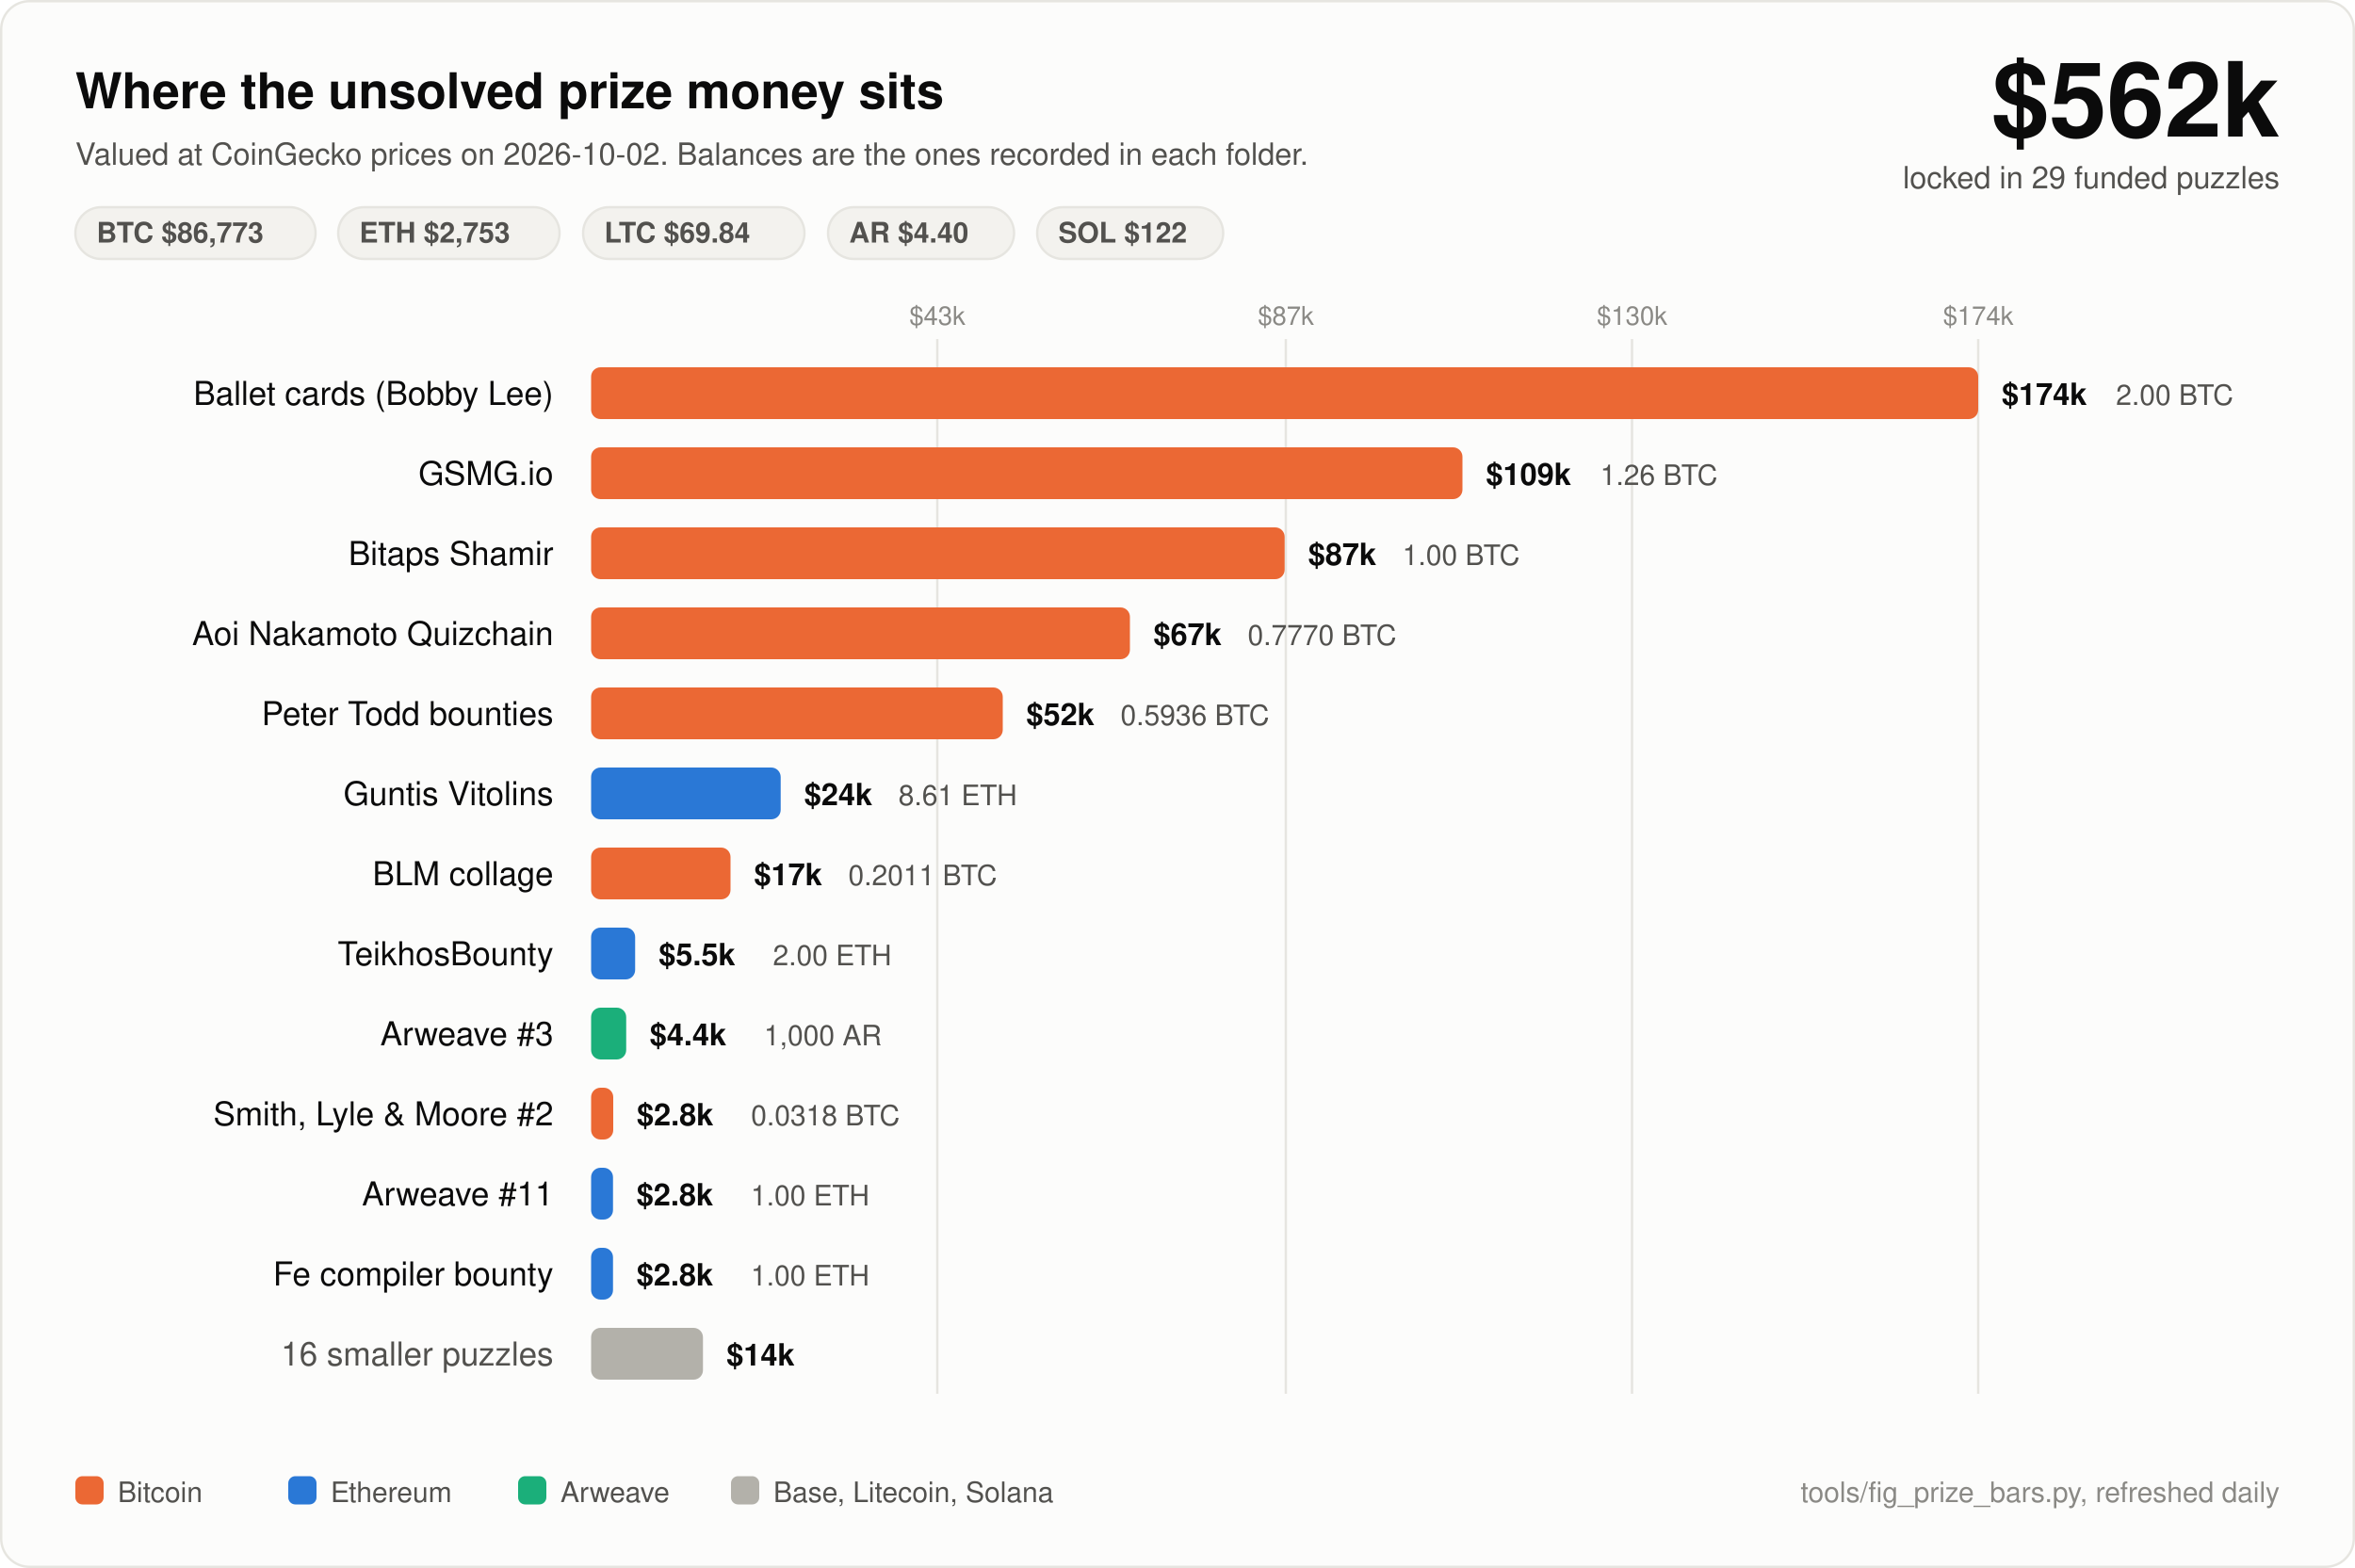
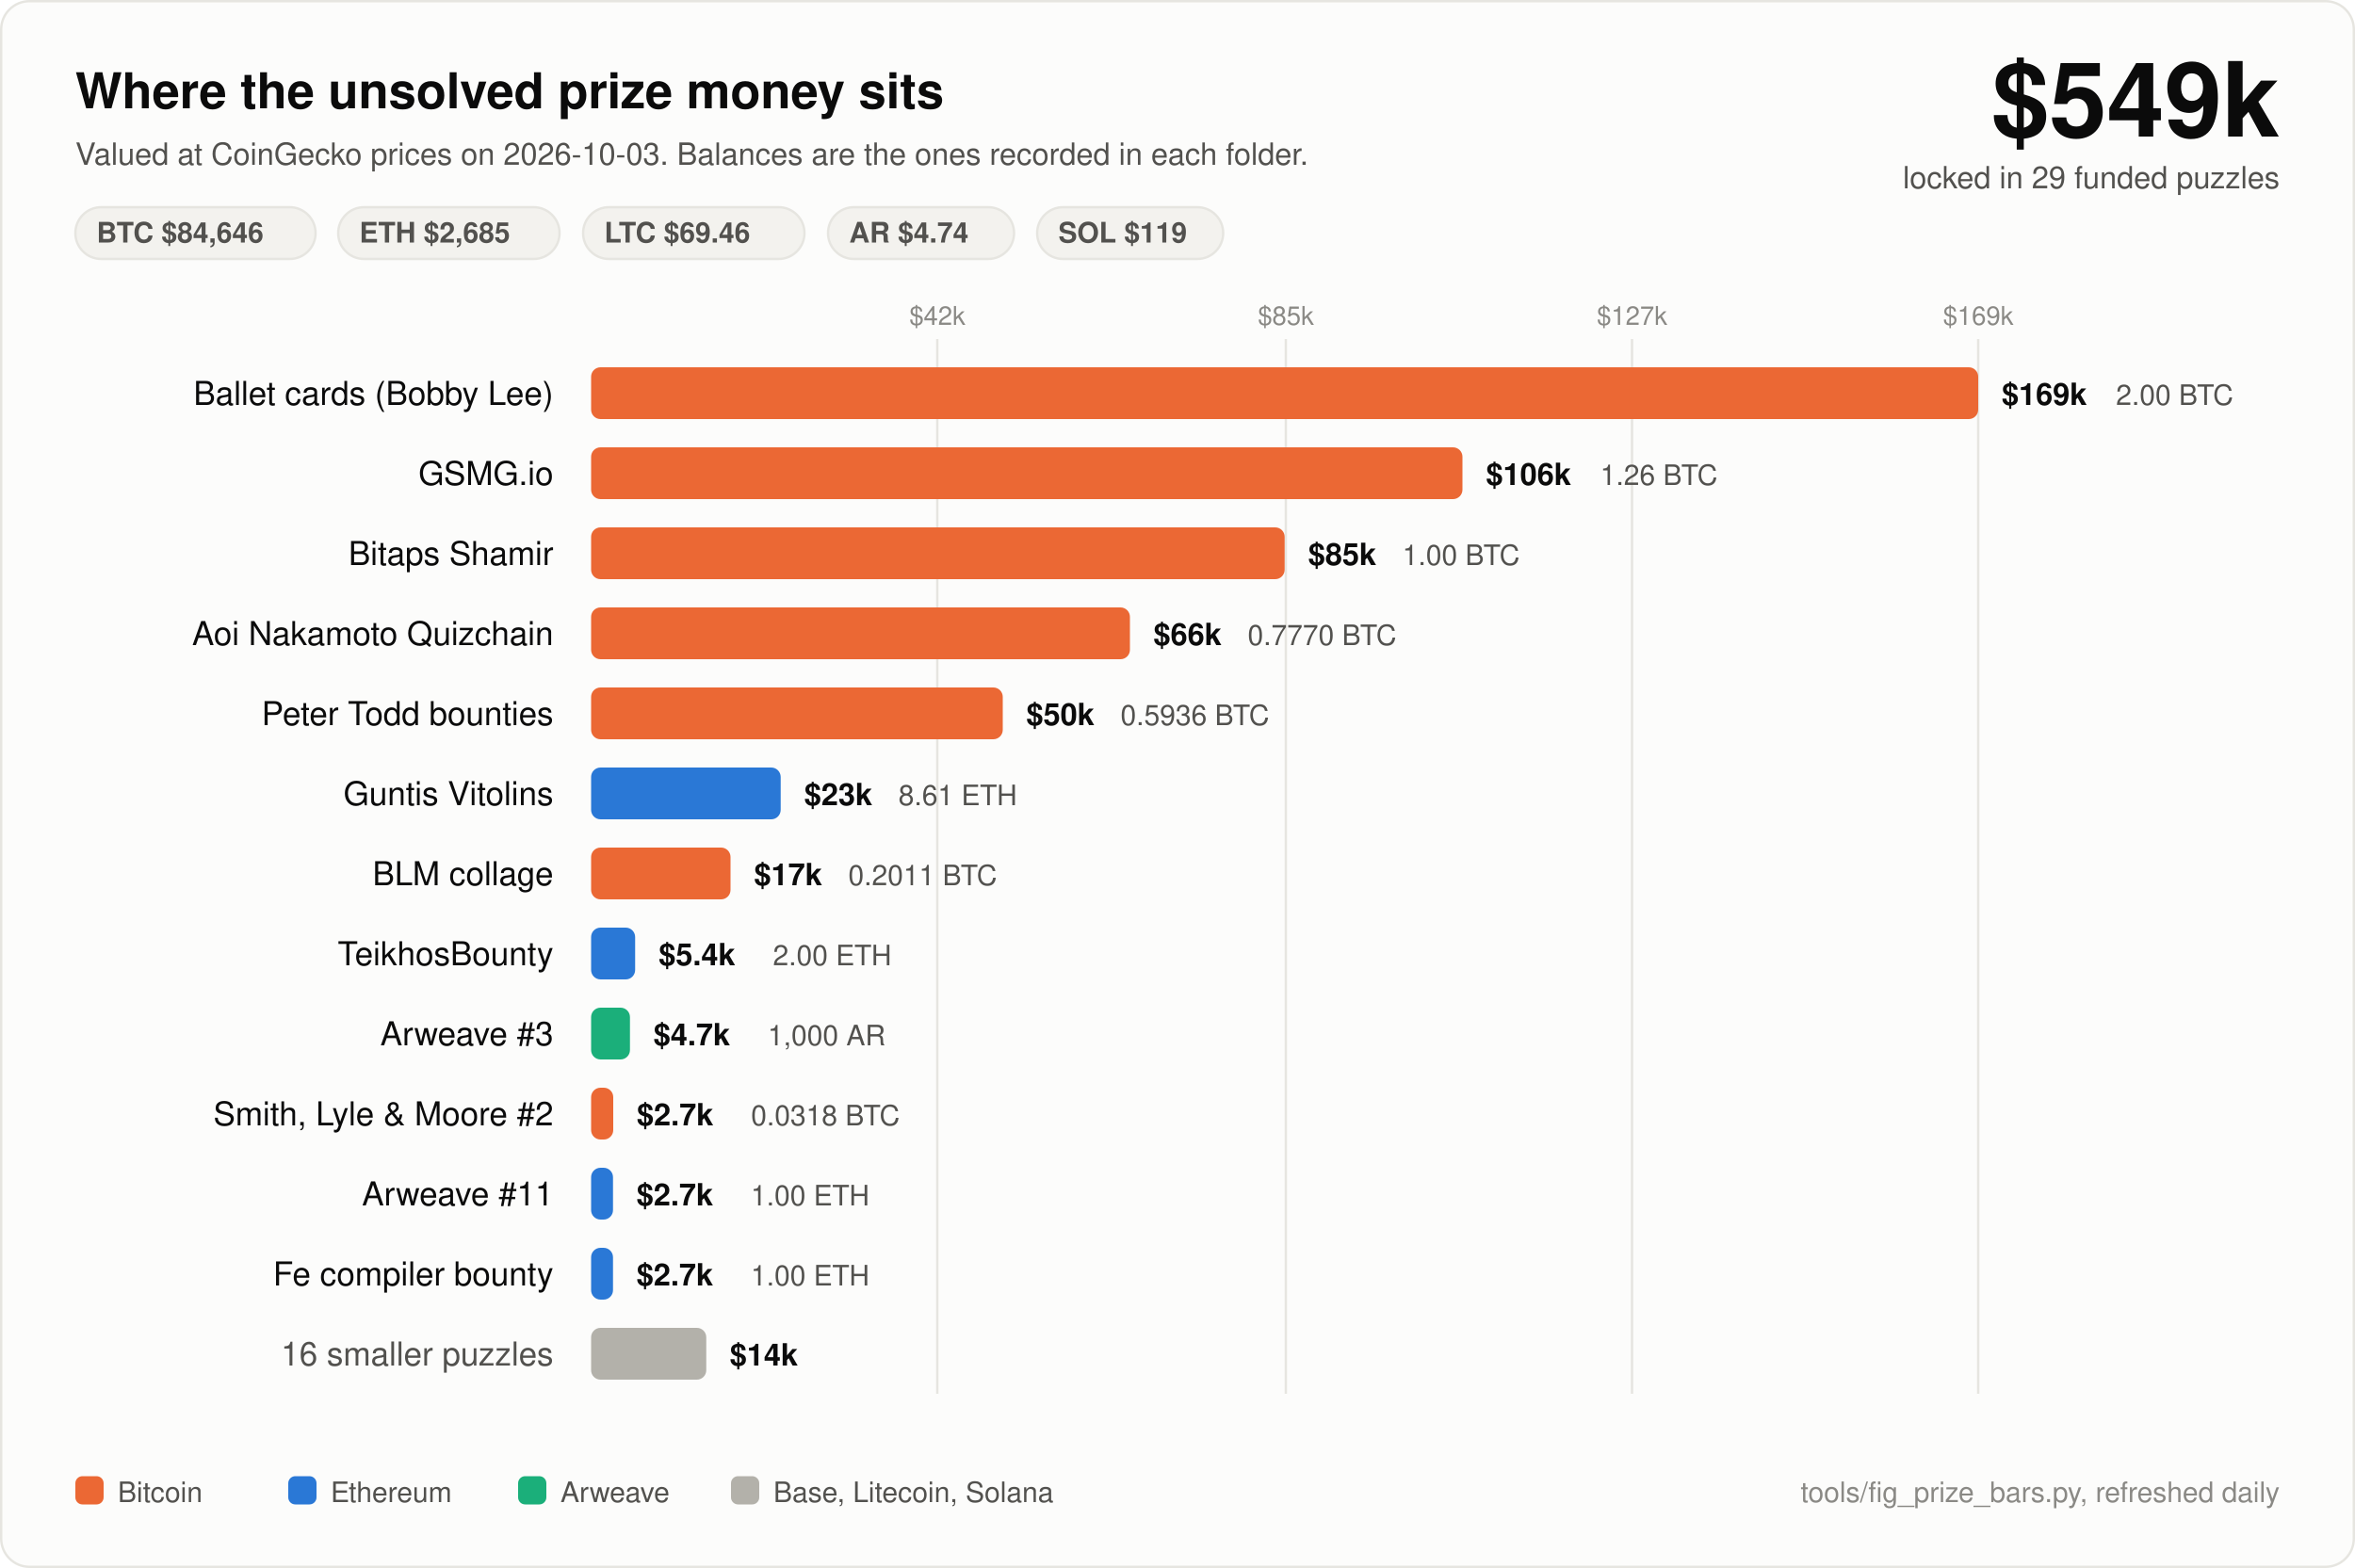
<svg xmlns="http://www.w3.org/2000/svg" width="1000" height="666" viewBox="0 0 1000 666" font-family="ui-sans-serif, -apple-system, Segoe UI, Helvetica, Arial, sans-serif">
  <rect x="0.5" y="0.5" width="999" height="665" rx="12" fill="#fcfcfb" stroke="#e6e5e0" />
  <text x="32" y="46" fill="#0b0b0b" font-size="21" font-weight="700">Where the unsolved prize money sits</text>
-   <text x="32" y="70" fill="#52514e" font-size="13">Valued at CoinGecko prices on 2026-10-02. Balances are the ones recorded in each folder.</text>
-   <text x="968" y="58" fill="#0b0b0b" font-size="44" font-weight="700" text-anchor="end">$562k</text>
+   <text x="32" y="70" fill="#52514e" font-size="13">Valued at CoinGecko prices on 2026-10-03. Balances are the ones recorded in each folder.</text>
+   <text x="968" y="58" fill="#0b0b0b" font-size="44" font-weight="700" text-anchor="end">$549k</text>
  <text x="968" y="80" fill="#52514e" font-size="13" text-anchor="end">locked in 29 funded puzzles</text>
  <rect x="32" y="88" width="102" height="22" rx="11" fill="#f3f2ee" stroke="#e6e5e0" />
-   <text x="41" y="103" fill="#52514e" font-size="12" font-weight="600">BTC $86,773</text>
+   <text x="41" y="103" fill="#52514e" font-size="12" font-weight="600">BTC $84,646</text>
  <rect x="143.6" y="88" width="94" height="22" rx="11" fill="#f3f2ee" stroke="#e6e5e0" />
-   <text x="152.6" y="103" fill="#52514e" font-size="12" font-weight="600">ETH $2,753</text>
+   <text x="152.6" y="103" fill="#52514e" font-size="12" font-weight="600">ETH $2,685</text>
  <rect x="247.6" y="88" width="94" height="22" rx="11" fill="#f3f2ee" stroke="#e6e5e0" />
-   <text x="256.6" y="103" fill="#52514e" font-size="12" font-weight="600">LTC $69.84</text>
+   <text x="256.6" y="103" fill="#52514e" font-size="12" font-weight="600">LTC $69.46</text>
  <rect x="351.6" y="88" width="79" height="22" rx="11" fill="#f3f2ee" stroke="#e6e5e0" />
-   <text x="360.6" y="103" fill="#52514e" font-size="12" font-weight="600">AR $4.40</text>
+   <text x="360.6" y="103" fill="#52514e" font-size="12" font-weight="600">AR $4.74</text>
  <rect x="440.4" y="88" width="79" height="22" rx="11" fill="#f3f2ee" stroke="#e6e5e0" />
-   <text x="449.4" y="103" fill="#52514e" font-size="12" font-weight="600">SOL $122</text>
+   <text x="449.4" y="103" fill="#52514e" font-size="12" font-weight="600">SOL $119</text>
  <line x1="398" y1="144" x2="398" y2="592" stroke="#e6e5e0" stroke-width="1" />
-   <text x="398" y="138" fill="#8a8985" font-size="11" text-anchor="middle">$43k</text>
+   <text x="398" y="138" fill="#8a8985" font-size="11" text-anchor="middle">$42k</text>
  <line x1="546" y1="144" x2="546" y2="592" stroke="#e6e5e0" stroke-width="1" />
-   <text x="546" y="138" fill="#8a8985" font-size="11" text-anchor="middle">$87k</text>
+   <text x="546" y="138" fill="#8a8985" font-size="11" text-anchor="middle">$85k</text>
  <line x1="693" y1="144" x2="693" y2="592" stroke="#e6e5e0" stroke-width="1" />
-   <text x="693" y="138" fill="#8a8985" font-size="11" text-anchor="middle">$130k</text>
+   <text x="693" y="138" fill="#8a8985" font-size="11" text-anchor="middle">$127k</text>
  <line x1="840" y1="144" x2="840" y2="592" stroke="#e6e5e0" stroke-width="1" />
-   <text x="840" y="138" fill="#8a8985" font-size="11" text-anchor="middle">$174k</text>
+   <text x="840" y="138" fill="#8a8985" font-size="11" text-anchor="middle">$169k</text>
  <text x="235" y="172" fill="#0b0b0b" font-size="14" text-anchor="end">Ballet cards (Bobby Lee)</text>
  <rect x="251" y="156" width="589.0" height="22" rx="4" fill="#eb6834" />
-   <text x="850.0" y="172" fill="#0b0b0b" font-size="13" font-weight="600">$174k</text>
+   <text x="850.0" y="172" fill="#0b0b0b" font-size="13" font-weight="600">$169k</text>
  <text x="898.5" y="172" fill="#52514e" font-size="12">2.00 BTC</text>
  <text x="235" y="206" fill="#0b0b0b" font-size="14" text-anchor="end">GSMG.io</text>
  <rect x="251" y="190" width="370.0" height="22" rx="4" fill="#eb6834" />
-   <text x="631.0" y="206" fill="#0b0b0b" font-size="13" font-weight="600">$109k</text>
+   <text x="631.0" y="206" fill="#0b0b0b" font-size="13" font-weight="600">$106k</text>
  <text x="679.5" y="206" fill="#52514e" font-size="12">1.26 BTC</text>
  <text x="235" y="240" fill="#0b0b0b" font-size="14" text-anchor="end">Bitaps Shamir</text>
  <rect x="251" y="224" width="294.5" height="22" rx="4" fill="#eb6834" />
-   <text x="555.5" y="240" fill="#0b0b0b" font-size="13" font-weight="600">$87k</text>
+   <text x="555.5" y="240" fill="#0b0b0b" font-size="13" font-weight="600">$85k</text>
  <text x="595.5" y="240" fill="#52514e" font-size="12">1.00 BTC</text>
  <text x="235" y="274" fill="#0b0b0b" font-size="14" text-anchor="end">Aoi Nakamoto Quizchain</text>
  <rect x="251" y="258" width="228.8" height="22" rx="4" fill="#eb6834" />
-   <text x="489.8" y="274" fill="#0b0b0b" font-size="13" font-weight="600">$67k</text>
+   <text x="489.8" y="274" fill="#0b0b0b" font-size="13" font-weight="600">$66k</text>
  <text x="529.8" y="274" fill="#52514e" font-size="12">0.7770 BTC</text>
  <text x="235" y="308" fill="#0b0b0b" font-size="14" text-anchor="end">Peter Todd bounties</text>
  <rect x="251" y="292" width="174.8" height="22" rx="4" fill="#eb6834" />
-   <text x="435.8" y="308" fill="#0b0b0b" font-size="13" font-weight="600">$52k</text>
+   <text x="435.8" y="308" fill="#0b0b0b" font-size="13" font-weight="600">$50k</text>
  <text x="475.8" y="308" fill="#52514e" font-size="12">0.5936 BTC</text>
  <text x="235" y="342" fill="#0b0b0b" font-size="14" text-anchor="end">Guntis Vitolins</text>
  <rect x="251" y="326" width="80.5" height="22" rx="4" fill="#2a78d6" />
-   <text x="341.5" y="342" fill="#0b0b0b" font-size="13" font-weight="600">$24k</text>
+   <text x="341.5" y="342" fill="#0b0b0b" font-size="13" font-weight="600">$23k</text>
  <text x="381.5" y="342" fill="#52514e" font-size="12">8.61 ETH</text>
  <text x="235" y="376" fill="#0b0b0b" font-size="14" text-anchor="end">BLM collage</text>
  <rect x="251" y="360" width="59.2" height="22" rx="4" fill="#eb6834" />
  <text x="320.2" y="376" fill="#0b0b0b" font-size="13" font-weight="600">$17k</text>
  <text x="360.2" y="376" fill="#52514e" font-size="12">0.2011 BTC</text>
  <text x="235" y="410" fill="#0b0b0b" font-size="14" text-anchor="end">TeikhosBounty</text>
  <rect x="251" y="394" width="18.7" height="22" rx="4" fill="#2a78d6" />
-   <text x="279.7" y="410" fill="#0b0b0b" font-size="13" font-weight="600">$5.5k</text>
+   <text x="279.7" y="410" fill="#0b0b0b" font-size="13" font-weight="600">$5.4k</text>
  <text x="328.2" y="410" fill="#52514e" font-size="12">2.00 ETH</text>
  <text x="235" y="444" fill="#0b0b0b" font-size="14" text-anchor="end">Arweave #3</text>
-   <rect x="251" y="428" width="14.9" height="22" rx="4" fill="#1baf7a" />
-   <text x="275.9" y="444" fill="#0b0b0b" font-size="13" font-weight="600">$4.4k</text>
-   <text x="324.4" y="444" fill="#52514e" font-size="12">1,000 AR</text>
+   <rect x="251" y="428" width="16.5" height="22" rx="4" fill="#1baf7a" />
+   <text x="277.5" y="444" fill="#0b0b0b" font-size="13" font-weight="600">$4.7k</text>
+   <text x="326.0" y="444" fill="#52514e" font-size="12">1,000 AR</text>
  <text x="235" y="478" fill="#0b0b0b" font-size="14" text-anchor="end">Smith, Lyle &amp; Moore #2</text>
  <rect x="251" y="462" width="9.4" height="22" rx="4" fill="#eb6834" />
-   <text x="270.4" y="478" fill="#0b0b0b" font-size="13" font-weight="600">$2.8k</text>
+   <text x="270.4" y="478" fill="#0b0b0b" font-size="13" font-weight="600">$2.7k</text>
  <text x="318.9" y="478" fill="#52514e" font-size="12">0.0318 BTC</text>
  <text x="235" y="512" fill="#0b0b0b" font-size="14" text-anchor="end">Arweave #11</text>
  <rect x="251" y="496" width="9.3" height="22" rx="4" fill="#2a78d6" />
-   <text x="270.3" y="512" fill="#0b0b0b" font-size="13" font-weight="600">$2.8k</text>
+   <text x="270.3" y="512" fill="#0b0b0b" font-size="13" font-weight="600">$2.7k</text>
  <text x="318.8" y="512" fill="#52514e" font-size="12">1.00 ETH</text>
  <text x="235" y="546" fill="#0b0b0b" font-size="14" text-anchor="end">Fe compiler bounty</text>
  <rect x="251" y="530" width="9.3" height="22" rx="4" fill="#2a78d6" />
-   <text x="270.3" y="546" fill="#0b0b0b" font-size="13" font-weight="600">$2.8k</text>
+   <text x="270.3" y="546" fill="#0b0b0b" font-size="13" font-weight="600">$2.7k</text>
  <text x="318.8" y="546" fill="#52514e" font-size="12">1.00 ETH</text>
  <text x="235" y="580" fill="#52514e" font-size="14" text-anchor="end">16 smaller puzzles</text>
-   <rect x="251" y="564" width="47.5" height="22" rx="4" fill="#b3b1aa" />
-   <text x="308.5" y="580" fill="#0b0b0b" font-size="13" font-weight="600">$14k</text>
+   <rect x="251" y="564" width="48.9" height="22" rx="4" fill="#b3b1aa" />
+   <text x="309.9" y="580" fill="#0b0b0b" font-size="13" font-weight="600">$14k</text>
  <rect x="32" y="627" width="12" height="12" rx="3" fill="#eb6834" />
  <text x="50" y="638" fill="#52514e" font-size="12">Bitcoin</text>
  <rect x="122.4" y="627" width="12" height="12" rx="3" fill="#2a78d6" />
  <text x="140.4" y="638" fill="#52514e" font-size="12">Ethereum</text>
  <rect x="220.0" y="627" width="12" height="12" rx="3" fill="#1baf7a" />
  <text x="238.0" y="638" fill="#52514e" font-size="12">Arweave</text>
  <rect x="310.4" y="627" width="12" height="12" rx="3" fill="#b3b1aa" />
  <text x="328.4" y="638" fill="#52514e" font-size="12">Base, Litecoin, Solana</text>
  <text x="968" y="638" fill="#8a8985" font-size="12" text-anchor="end">tools/fig_prize_bars.py, refreshed daily</text>
</svg>
